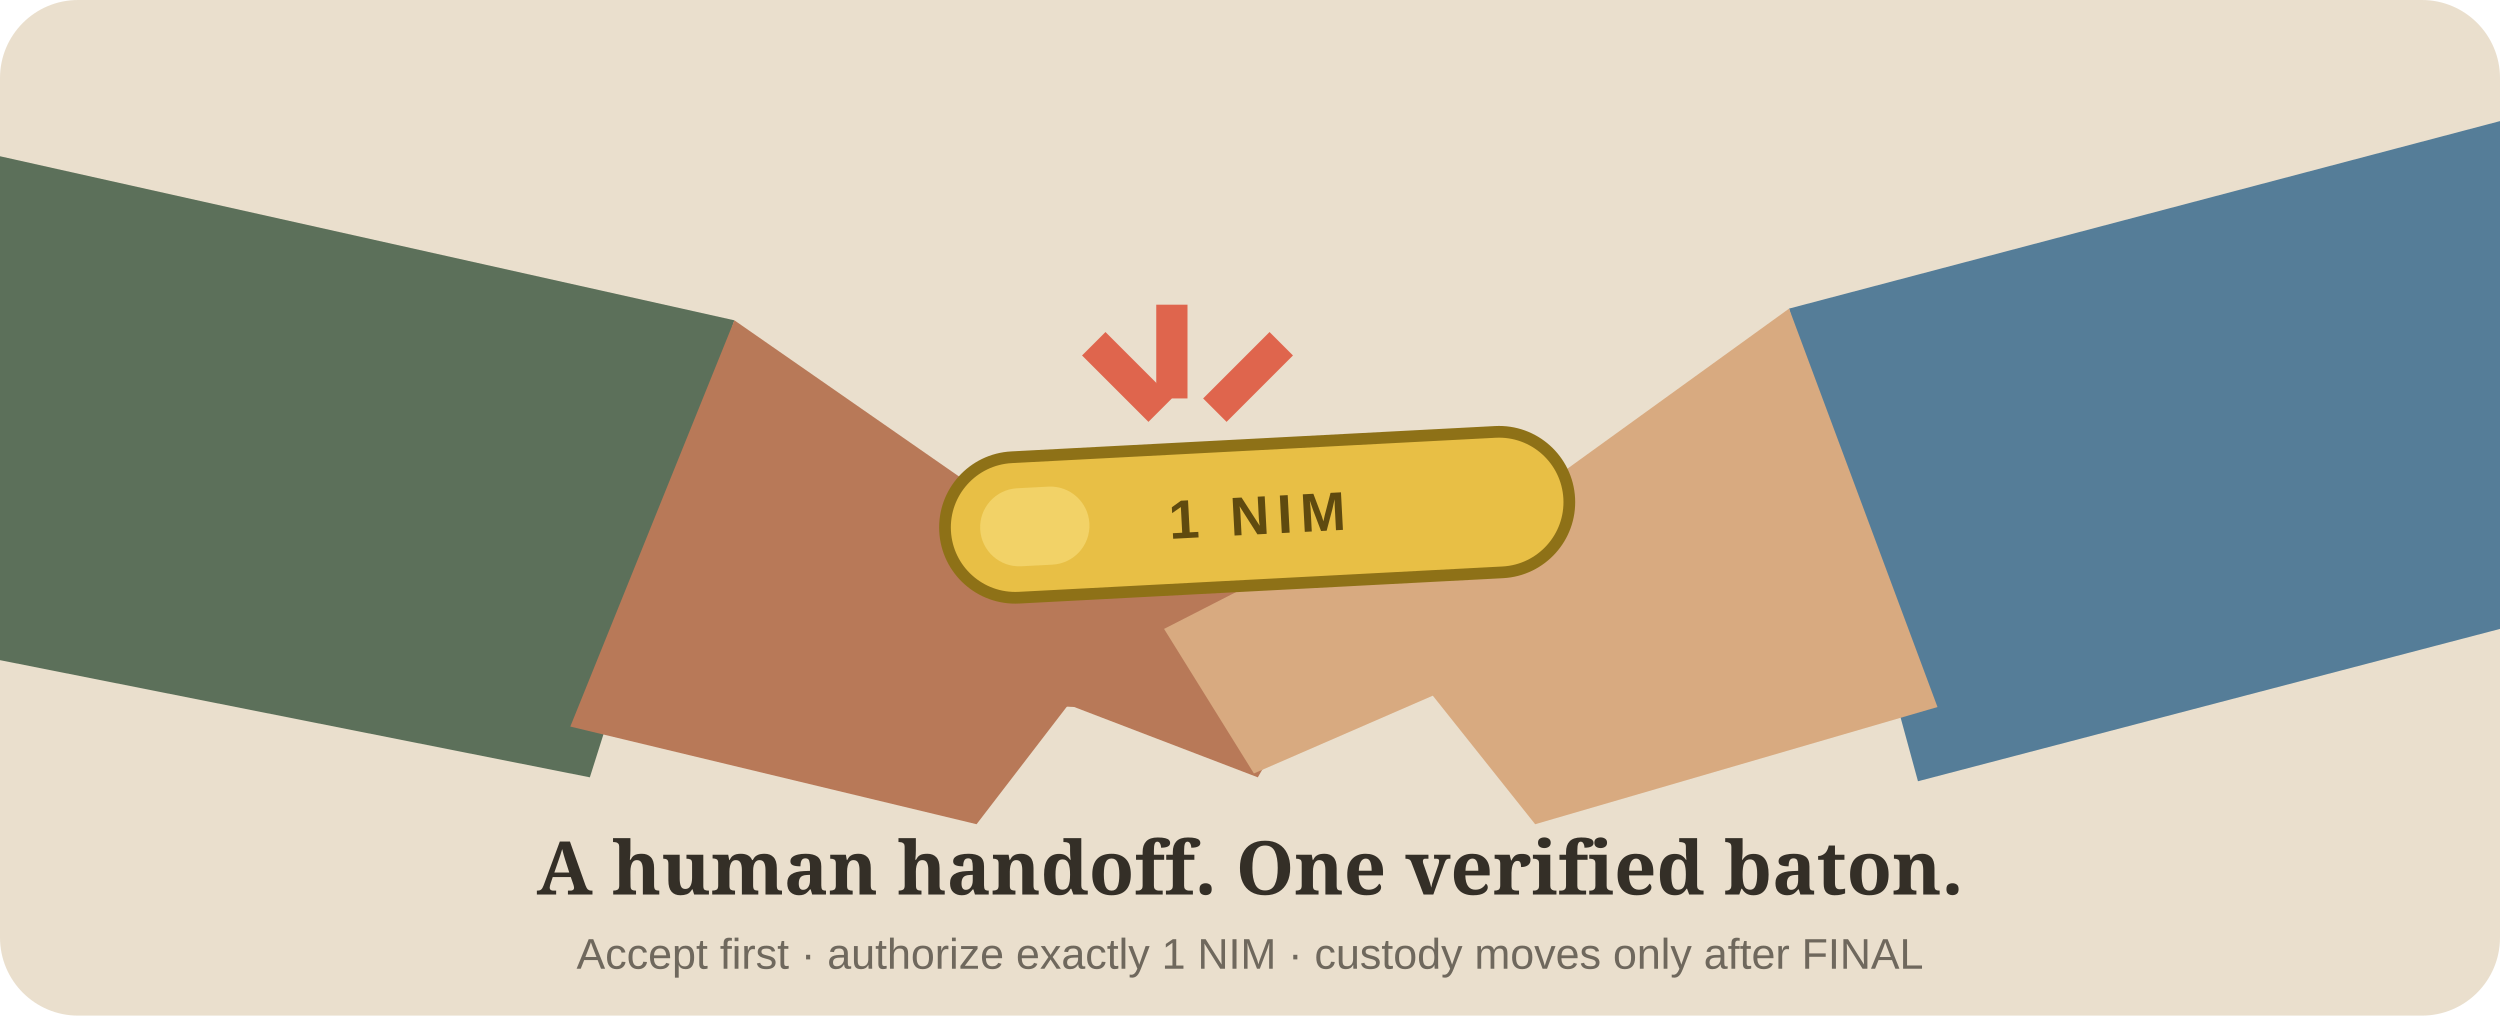
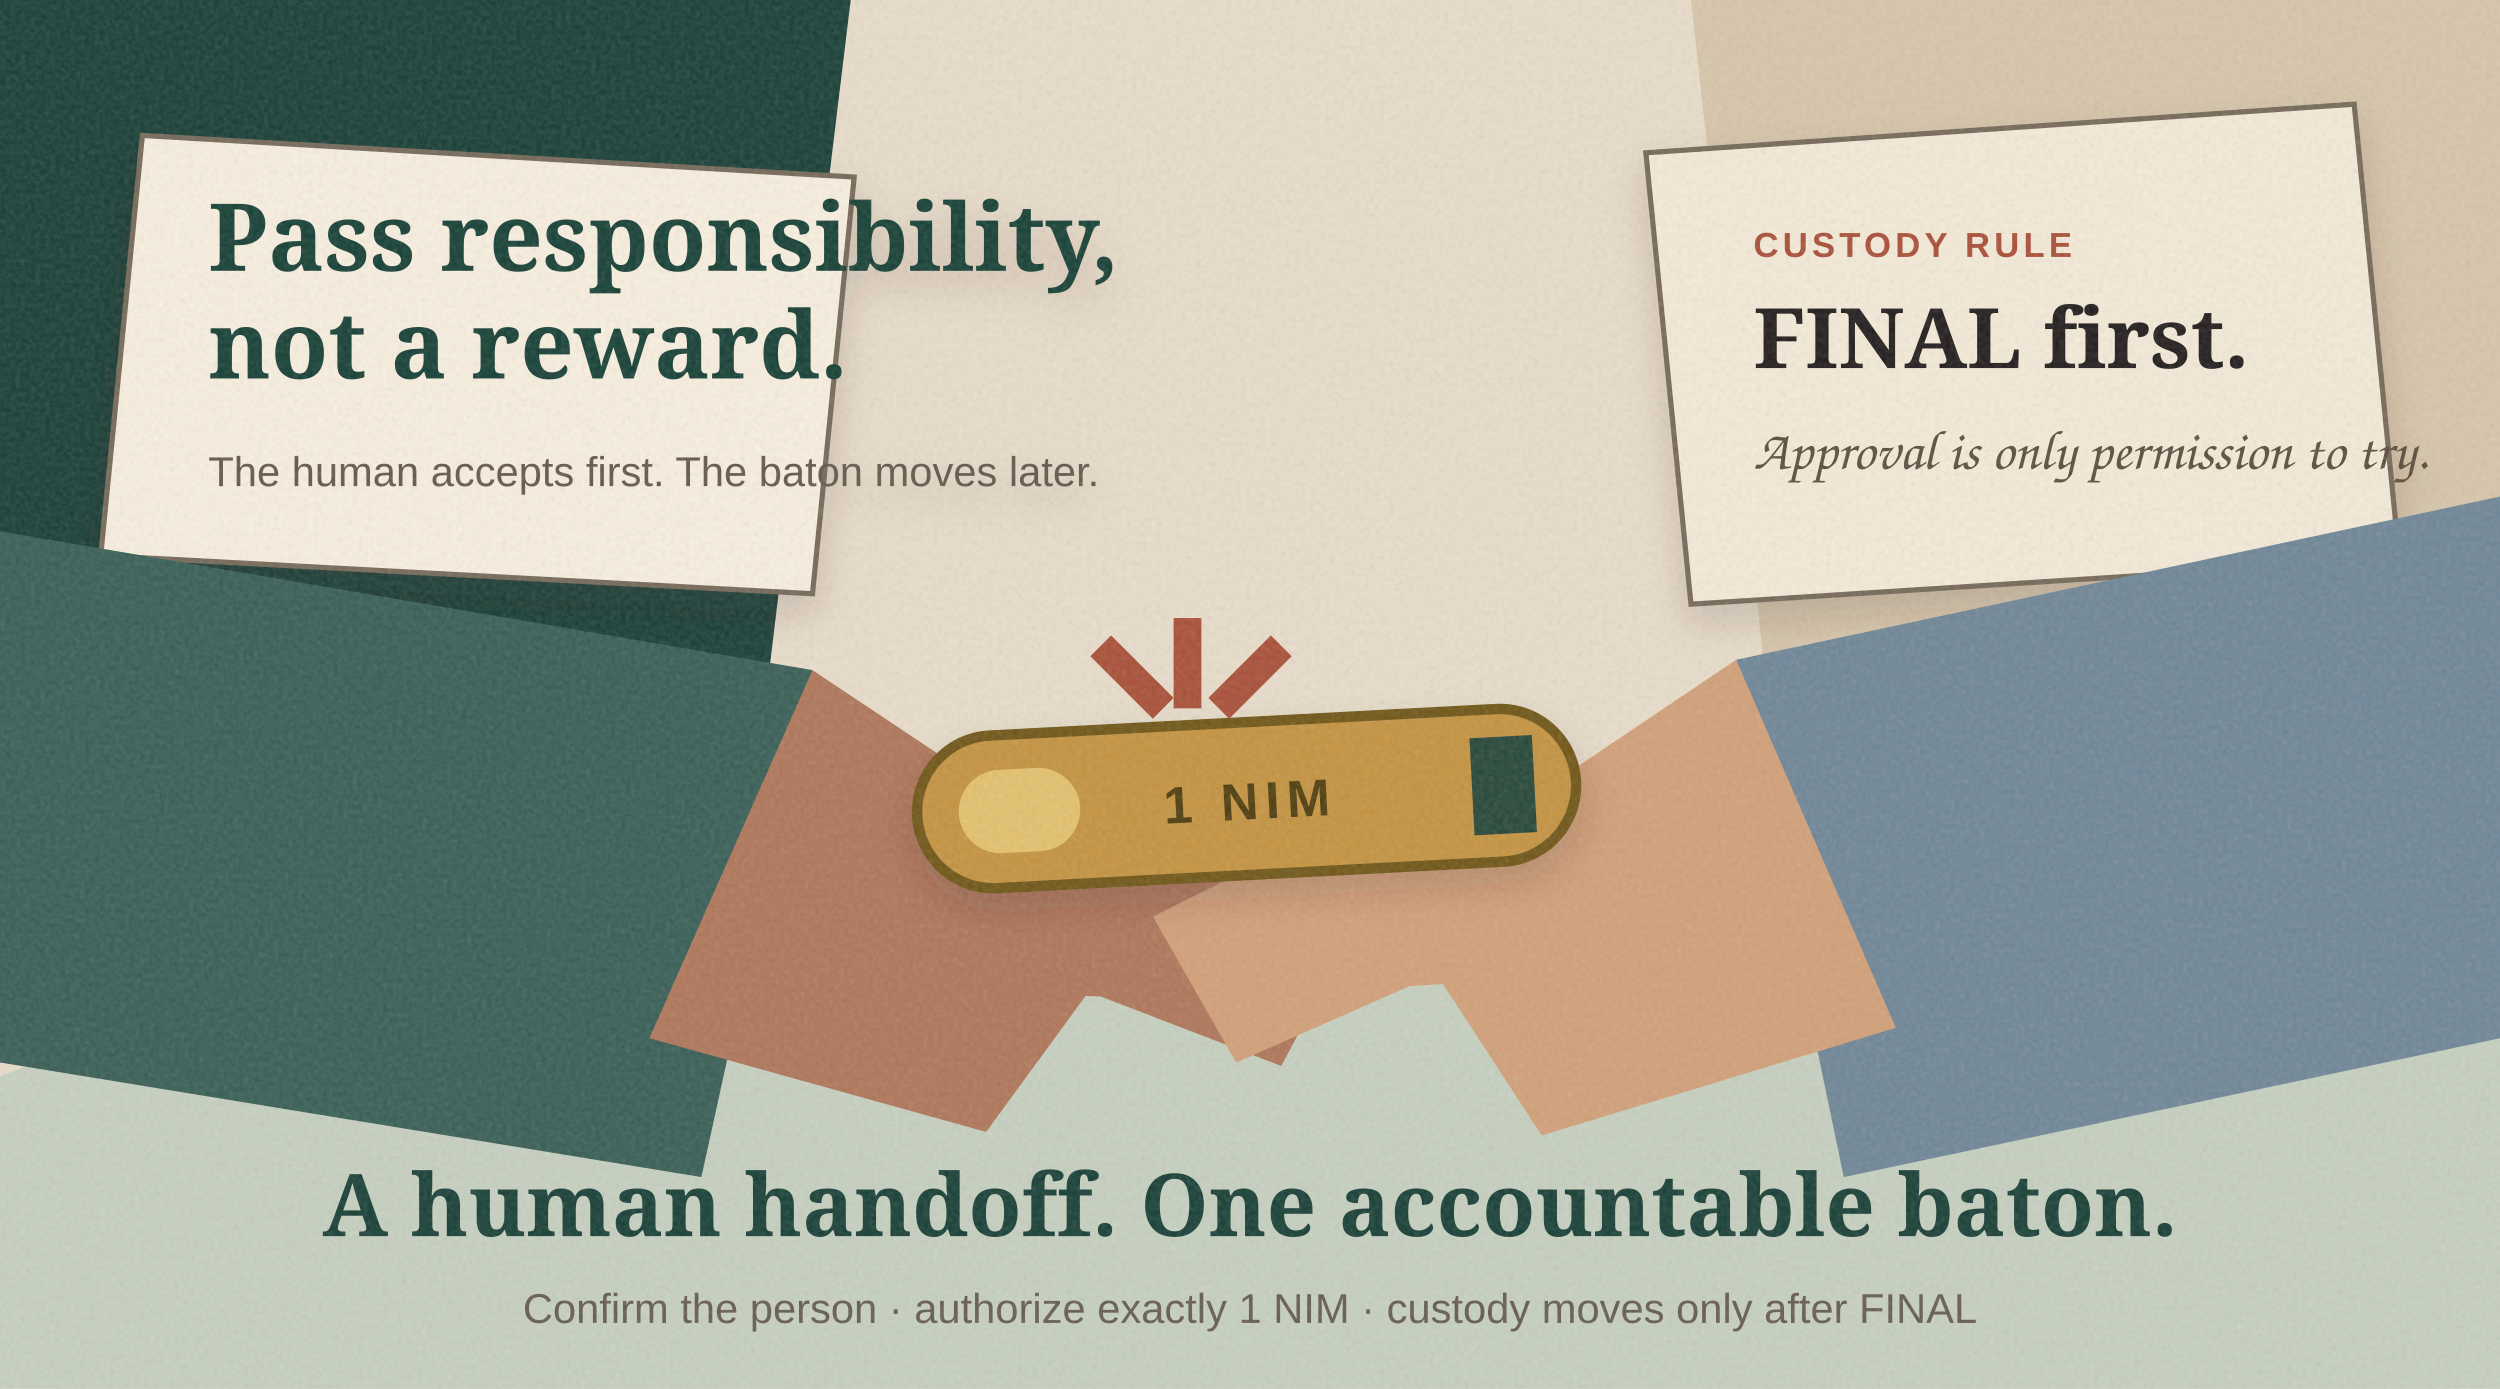
- <svg xmlns="http://www.w3.org/2000/svg" viewBox="0 0 640 260" role="img" aria-labelledby="t d">
-   <rect width="640" height="260" rx="20" fill="#eadfcd" />
-   <path d="M0 40 188 82 151 199 0 169Z" fill="#5c705a" />
-   <path d="m188 82 105 73-43 56-104-25Z" fill="#b87958" />
-   <path d="M640 31 458 79l33 121 149-39Z" fill="#557d98" />
-   <path d="m458 79-108 78 43 54 103-30Z" fill="#d8aa80" />
-   <path d="M244 148c17-15 34-17 56-7l44 20-22 38-47-18-41-2c-28-2-41-17-29-31 10-12 21-12 39 0Z" fill="#b87958" />
-   <path d="M397 145c-18-14-35-16-56-6l-43 22 23 37 46-20 41-3c27-4 40-18 27-32-10-11-22-11-38 2Z" fill="#d8aa80" />
-   <g transform="translate(241 118) rotate(-3)">
-     <rect x="0" y="0" width="160" height="36" rx="18" fill="#e8bf45" stroke="#8e7117" stroke-width="3" />
-     <rect x="9" y="8" width="28" height="20" rx="10" fill="#f7dc79" opacity=".65" />
-     <text x="80" y="23" text-anchor="middle" font-family="Arial,sans-serif" font-weight="800" font-size="14" letter-spacing="2" fill="#5f4a0f">1 NIM</text>
+ <svg xmlns="http://www.w3.org/2000/svg" viewBox="0 0 720 400" role="img" aria-labelledby="t d">
+   <defs>
+     <filter id="shadow" x="-30%" y="-30%" width="160%" height="160%">
+       <feDropShadow dx="0" dy="5" stdDeviation="5" flood-color="#3f2e20" flood-opacity=".18" />
+     </filter>
+     <filter id="grain" x="-20%" y="-20%" width="140%" height="140%">
+       <feTurbulence type="fractalNoise" baseFrequency=".7" numOctaves="2" seed="21" result="n" />
+       <feColorMatrix in="n" type="saturate" values="0" result="m" />
+       <feComponentTransfer in="m">
+         <feFuncA type="table" tableValues="0 .12" />
+       </feComponentTransfer>
+       <feBlend in="SourceGraphic" in2="m" mode="multiply" />
+     </filter>
+   </defs>
+   <rect width="720" height="400" rx="18" fill="#e9ddca" />
+   <path d="M0 0h245l-30 247H0Z" fill="#183f36" />
+   <path d="M720 0H487l27 246h206Z" fill="#d7c6aa" />
+   <path d="M0 310c156-64 305-38 417-68 129-35 194-80 303-61v219H0Z" fill="#c6d0bf" />
+   <g filter="url(#shadow)">
+     <path d="M41 39 246 51 234 171 29 160Z" fill="#f8efdf" stroke="#756858" stroke-width="1.5" />
+     <text x="60" y="78" font-family="Iowan Old Style,Georgia,serif" font-size="27" font-weight="700" fill="#183f36">Pass responsibility,</text>
+     <text x="60" y="109" font-family="Iowan Old Style,Georgia,serif" font-size="27" font-weight="700" fill="#183f36">not a reward.</text>
+     <text x="60" y="140" font-family="Arial,sans-serif" font-size="12" fill="#63584b">The human accepts first. The baton moves later.</text>
  </g>
-   <g fill="#df654d">
-     <path d="M296 78h8v24h-8z" />
-     <path d="m277 91 6-6 17 17-6 6z" />
-     <path d="m325 85 6 6-17 17-6-6z" />
+   <g filter="url(#shadow)">
+     <path d="M474 44 678 30 691 161 487 174Z" fill="#f4ead8" stroke="#756858" stroke-width="1.5" />
+     <text x="505" y="74" font-family="Arial,sans-serif" font-size="10" font-weight="900" letter-spacing="1.2" fill="#a94f37">CUSTODY RULE</text>
+     <text x="505" y="106" font-family="Iowan Old Style,Georgia,serif" font-size="24" font-weight="700" fill="#211e1a">FINAL first.</text>
+     <text x="505" y="135" font-family="Bradley Hand,Segoe Print,cursive" font-size="16" fill="#5c4d3e">Approval is only permission to try.</text>
  </g>
-   <text x="320" y="229" text-anchor="middle" font-family="Georgia,serif" font-size="19" font-weight="700" fill="#342f27">A human handoff. One verified baton.</text>
-   <text x="320" y="248" text-anchor="middle" font-family="Arial,sans-serif" font-size="11" fill="#6f685d">Accept first · authorize exactly 1 NIM · custody moves only after FINAL</text>
+   <path d="M0 153 234 193 202 339 0 306Z" fill="#385e55" />
+   <path d="m234 193 99 66-49 67-97-27Z" fill="#af7659" />
+   <path d="M720 143 500 190l31 149 189-40Z" fill="#6f8697" />
+   <path d="m500 190-101 68 45 69 102-31Z" fill="#d2a078" />
+   <path d="M282 250c18-16 39-18 62-8l48 22-23 43-52-20-46-2c-29-2-45-17-34-33 10-13 25-13 45-2Z" fill="#af7659" />
+   <path d="M443 246c-20-15-40-16-63-6l-48 24 24 42 50-22 45-3c29-4 44-19 31-34-10-12-23-12-39-1Z" fill="#d2a078" />
+   <g transform="translate(263 213) rotate(-3)" filter="url(#shadow)">
+     <rect x="0" y="0" width="190" height="44" rx="22" fill="#c4933f" stroke="#705616" stroke-width="3" />
+     <rect x="12" y="10" width="35" height="24" rx="12" fill="#ebca78" opacity=".82" />
+     <path d="M160 8h18v28h-18Z" fill="#183f36" opacity=".92" />
+     <text x="95" y="28" text-anchor="middle" font-family="Arial,sans-serif" font-size="15" font-weight="900" letter-spacing="2" fill="#4f3d0e">1 NIM</text>
+   </g>
+   <g fill="#a94f37">
+     <path d="M338 178h8v26h-8z" />
+     <path d="m314 189 6-6 18 18-6 6z" />
+     <path d="m366 183 6 6-18 18-6-6z" />
+   </g>
+   <text x="360" y="356" text-anchor="middle" font-family="Iowan Old Style,Georgia,serif" font-size="25" font-weight="700" fill="#183f36">A human handoff. One accountable baton.</text>
+   <text x="360" y="381" text-anchor="middle" font-family="Arial,sans-serif" font-size="12" fill="#665c50">Confirm the person · authorize exactly 1 NIM · custody moves only after FINAL</text>
+   <rect width="720" height="400" rx="18" fill="transparent" filter="url(#grain)" opacity=".18" />
</svg>
